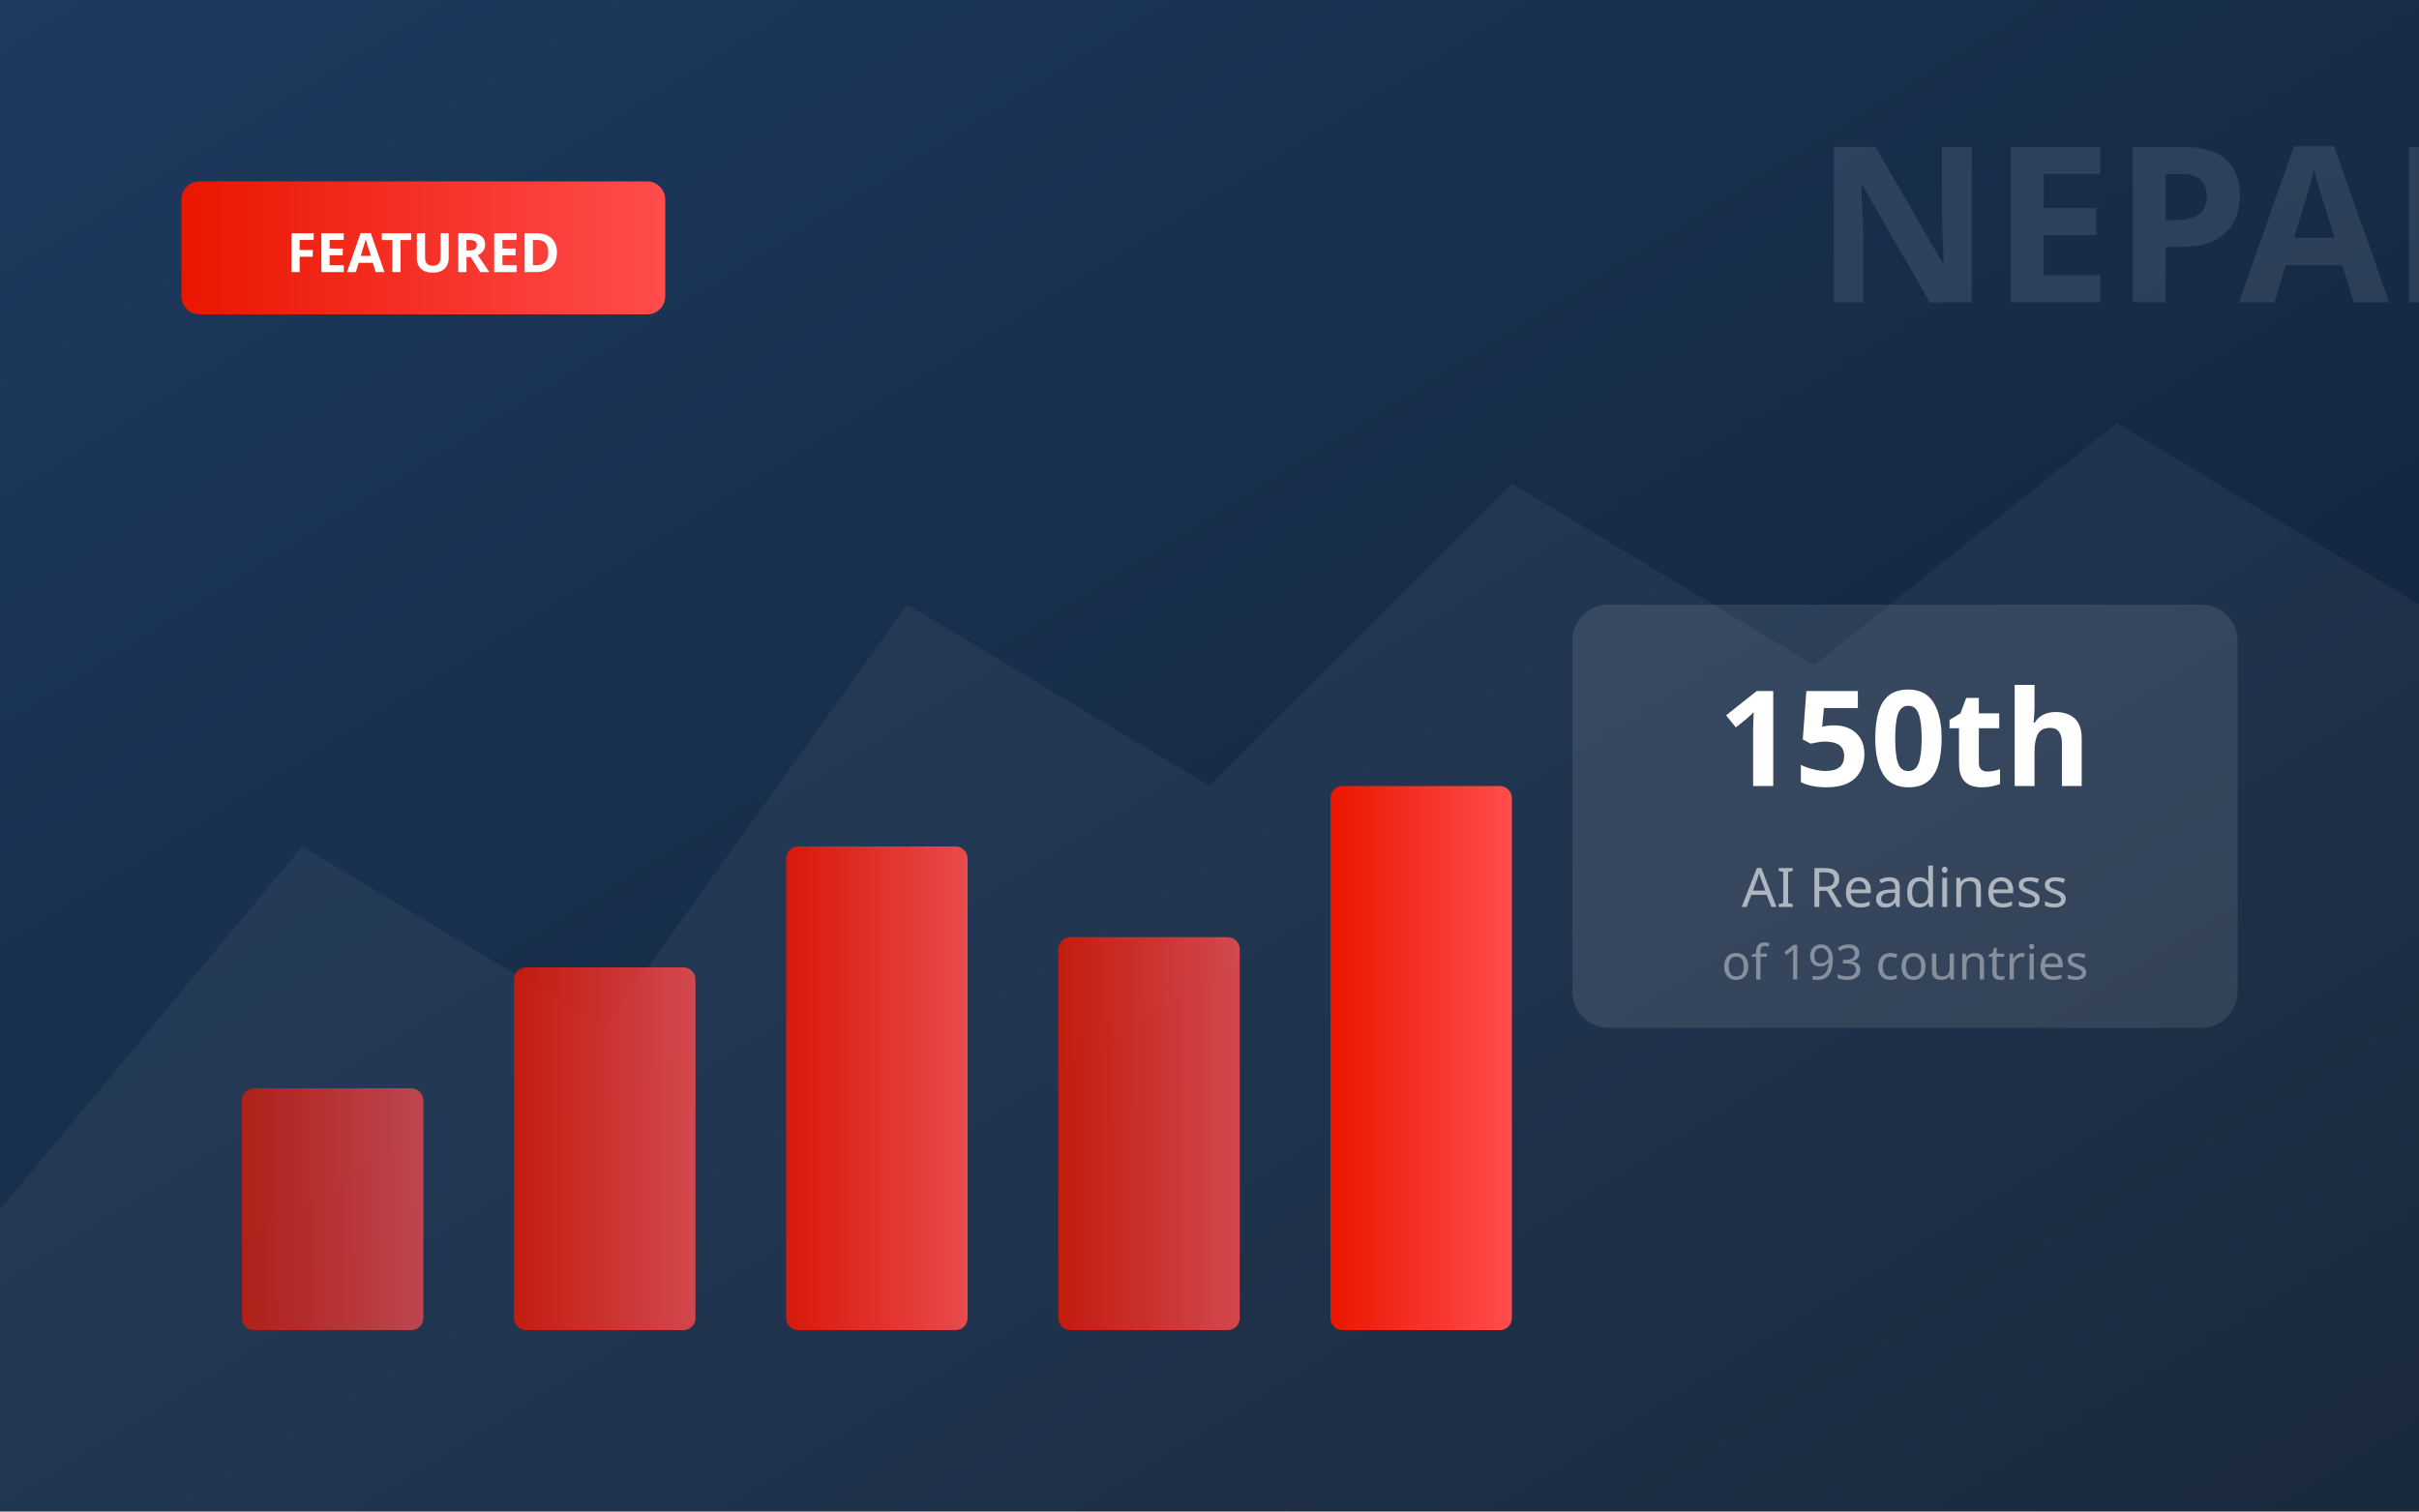
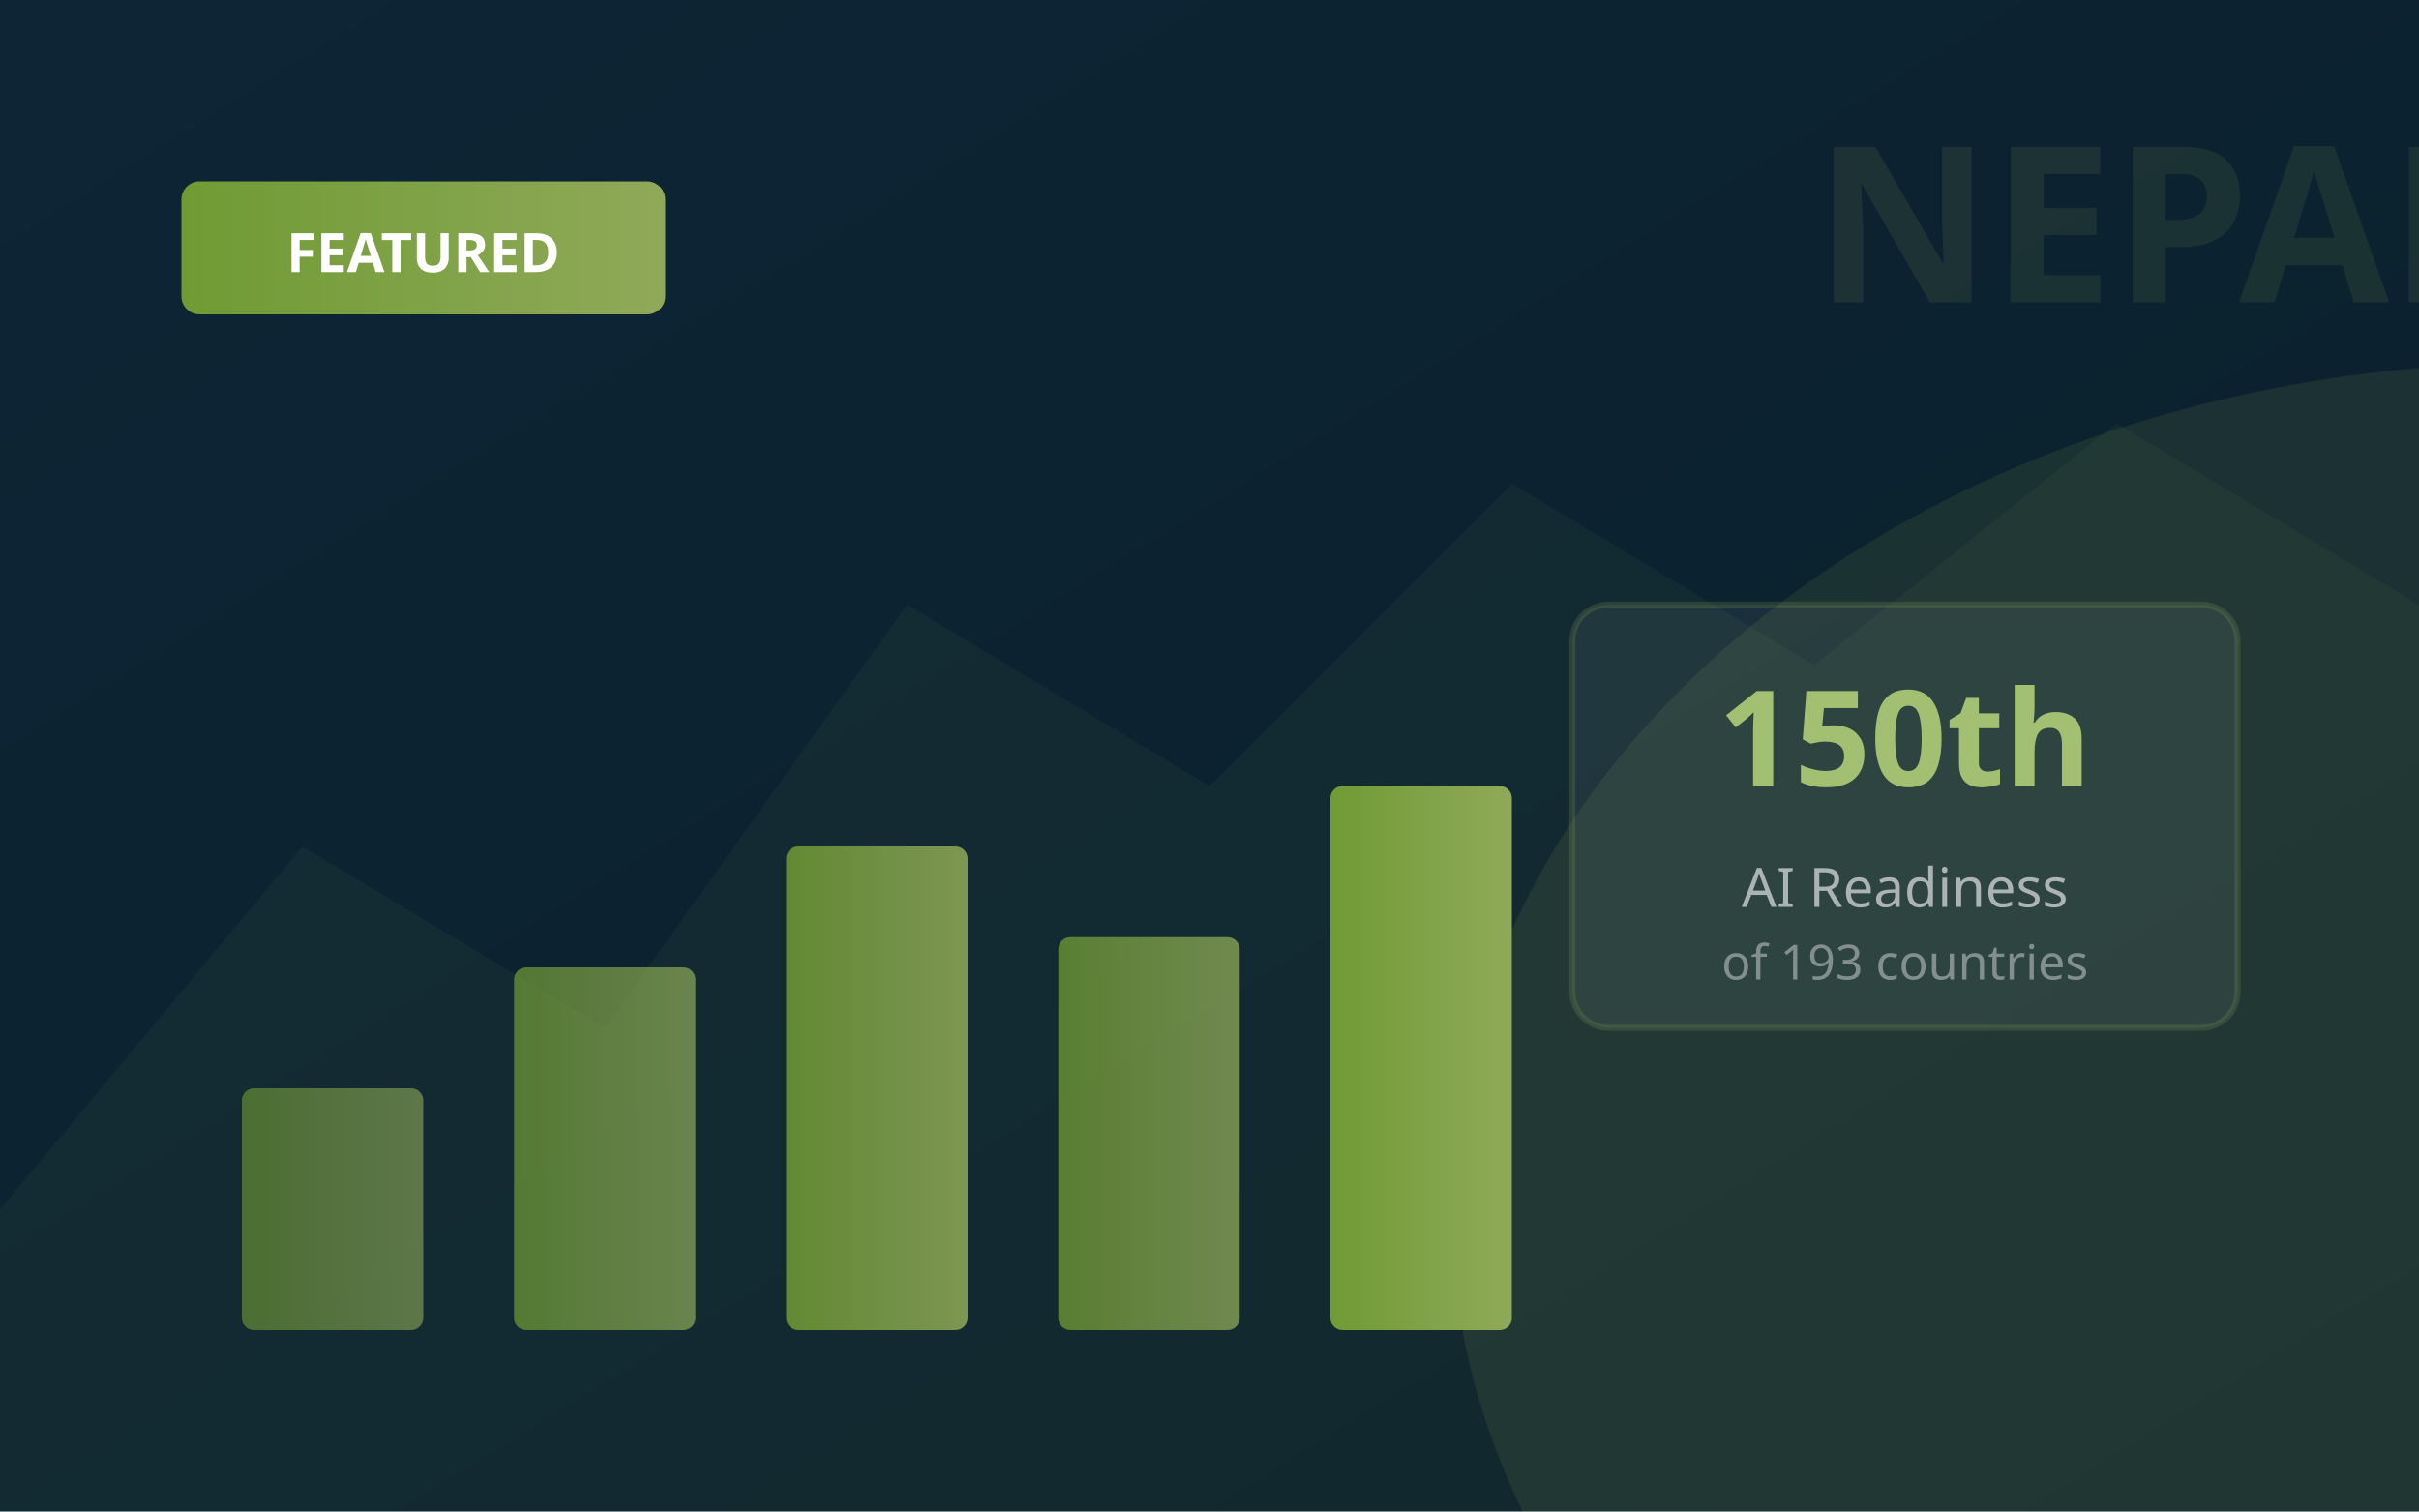
<svg xmlns="http://www.w3.org/2000/svg" viewBox="0 0 400 250">
  <defs>
    <linearGradient id="spot-nepal-bg" x1="0%" y1="0%" x2="100%" y2="100%">
-       <stop offset="0%" stop-color="#1e3a5f" />
-       <stop offset="100%" stop-color="#0f1f33" />
+       <stop offset="0%" stop-color="#0d2535" />
+       <stop offset="100%" stop-color="#0a1f2b" />
    </linearGradient>
    <linearGradient id="spot-nepal-accent" x1="0%" y1="0%" x2="100%" y2="0%">
-       <stop offset="0%" stop-color="#EB1600" />
-       <stop offset="100%" stop-color="#ff4d4d" />
+       <stop offset="0%" stop-color="#6f9b34" />
+       <stop offset="100%" stop-color="#90a959" />
    </linearGradient>
  </defs>
  <rect width="400" height="250" fill="url(#spot-nepal-bg)" />
-   <path d="M0 200 L50 140 L100 170 L150 100 L200 130 L250 80 L300 110 L350 70 L400 100 L400 250 L0 250 Z" fill="#fff" opacity="0.05" />
+   <ellipse cx="420" cy="200" rx="180" ry="140" fill="rgba(144,169,89,0.12)" />
+   <path d="M0 200 L50 140 L100 170 L150 100 L200 130 L250 80 L300 110 L350 70 L400 100 L400 250 L0 250 Z" fill="rgba(144,169,89,0.06)" />
  <g transform="translate(40, 130)">
-     <rect x="0" y="50" width="30" height="40" fill="url(#spot-nepal-accent)" opacity="0.7" rx="2" />
-     <rect x="45" y="30" width="30" height="60" fill="url(#spot-nepal-accent)" opacity="0.8" rx="2" />
-     <rect x="90" y="10" width="30" height="80" fill="url(#spot-nepal-accent)" opacity="0.9" rx="2" />
-     <rect x="135" y="25" width="30" height="65" fill="url(#spot-nepal-accent)" opacity="0.8" rx="2" />
+     <rect x="0" y="50" width="30" height="40" fill="url(#spot-nepal-accent)" opacity="0.6" rx="2" />
+     <rect x="45" y="30" width="30" height="60" fill="url(#spot-nepal-accent)" opacity="0.7" rx="2" />
+     <rect x="90" y="10" width="30" height="80" fill="url(#spot-nepal-accent)" opacity="0.85" rx="2" />
+     <rect x="135" y="25" width="30" height="65" fill="url(#spot-nepal-accent)" opacity="0.75" rx="2" />
    <rect x="180" y="0" width="30" height="90" fill="url(#spot-nepal-accent)" rx="2" />
  </g>
  <g transform="translate(260, 100)">
-     <rect width="110" height="70" fill="#fff" opacity="0.1" rx="6" />
-     <text x="55" y="30" font-family="system-ui, sans-serif" font-size="22" font-weight="700" fill="#fff" text-anchor="middle">150th</text>
+     <rect width="110" height="70" fill="rgba(255,255,255,0.06)" rx="6" stroke="rgba(144,169,89,0.2)" stroke-width="1" />
+     <text x="55" y="30" font-family="system-ui, sans-serif" font-size="22" font-weight="700" fill="#a3c072" text-anchor="middle">150th</text>
    <text x="55" y="50" font-family="system-ui, sans-serif" font-size="9" fill="#fff" opacity="0.6" text-anchor="middle">AI Readiness</text>
    <text x="55" y="62" font-family="system-ui, sans-serif" font-size="8" fill="#fff" opacity="0.4" text-anchor="middle">of 193 countries</text>
  </g>
  <rect x="30" y="30" width="80" height="22" fill="url(#spot-nepal-accent)" rx="3" />
  <text x="70" y="45" font-family="system-ui, sans-serif" font-size="9" font-weight="600" fill="#fff" text-anchor="middle">FEATURED</text>
-   <text x="300" y="50" font-family="system-ui, sans-serif" font-size="36" font-weight="700" fill="#fff" opacity="0.1">NEPAL</text>
+   <text x="300" y="50" font-family="system-ui, sans-serif" font-size="36" font-weight="700" fill="#90a959" opacity="0.12">NEPAL</text>
</svg>
